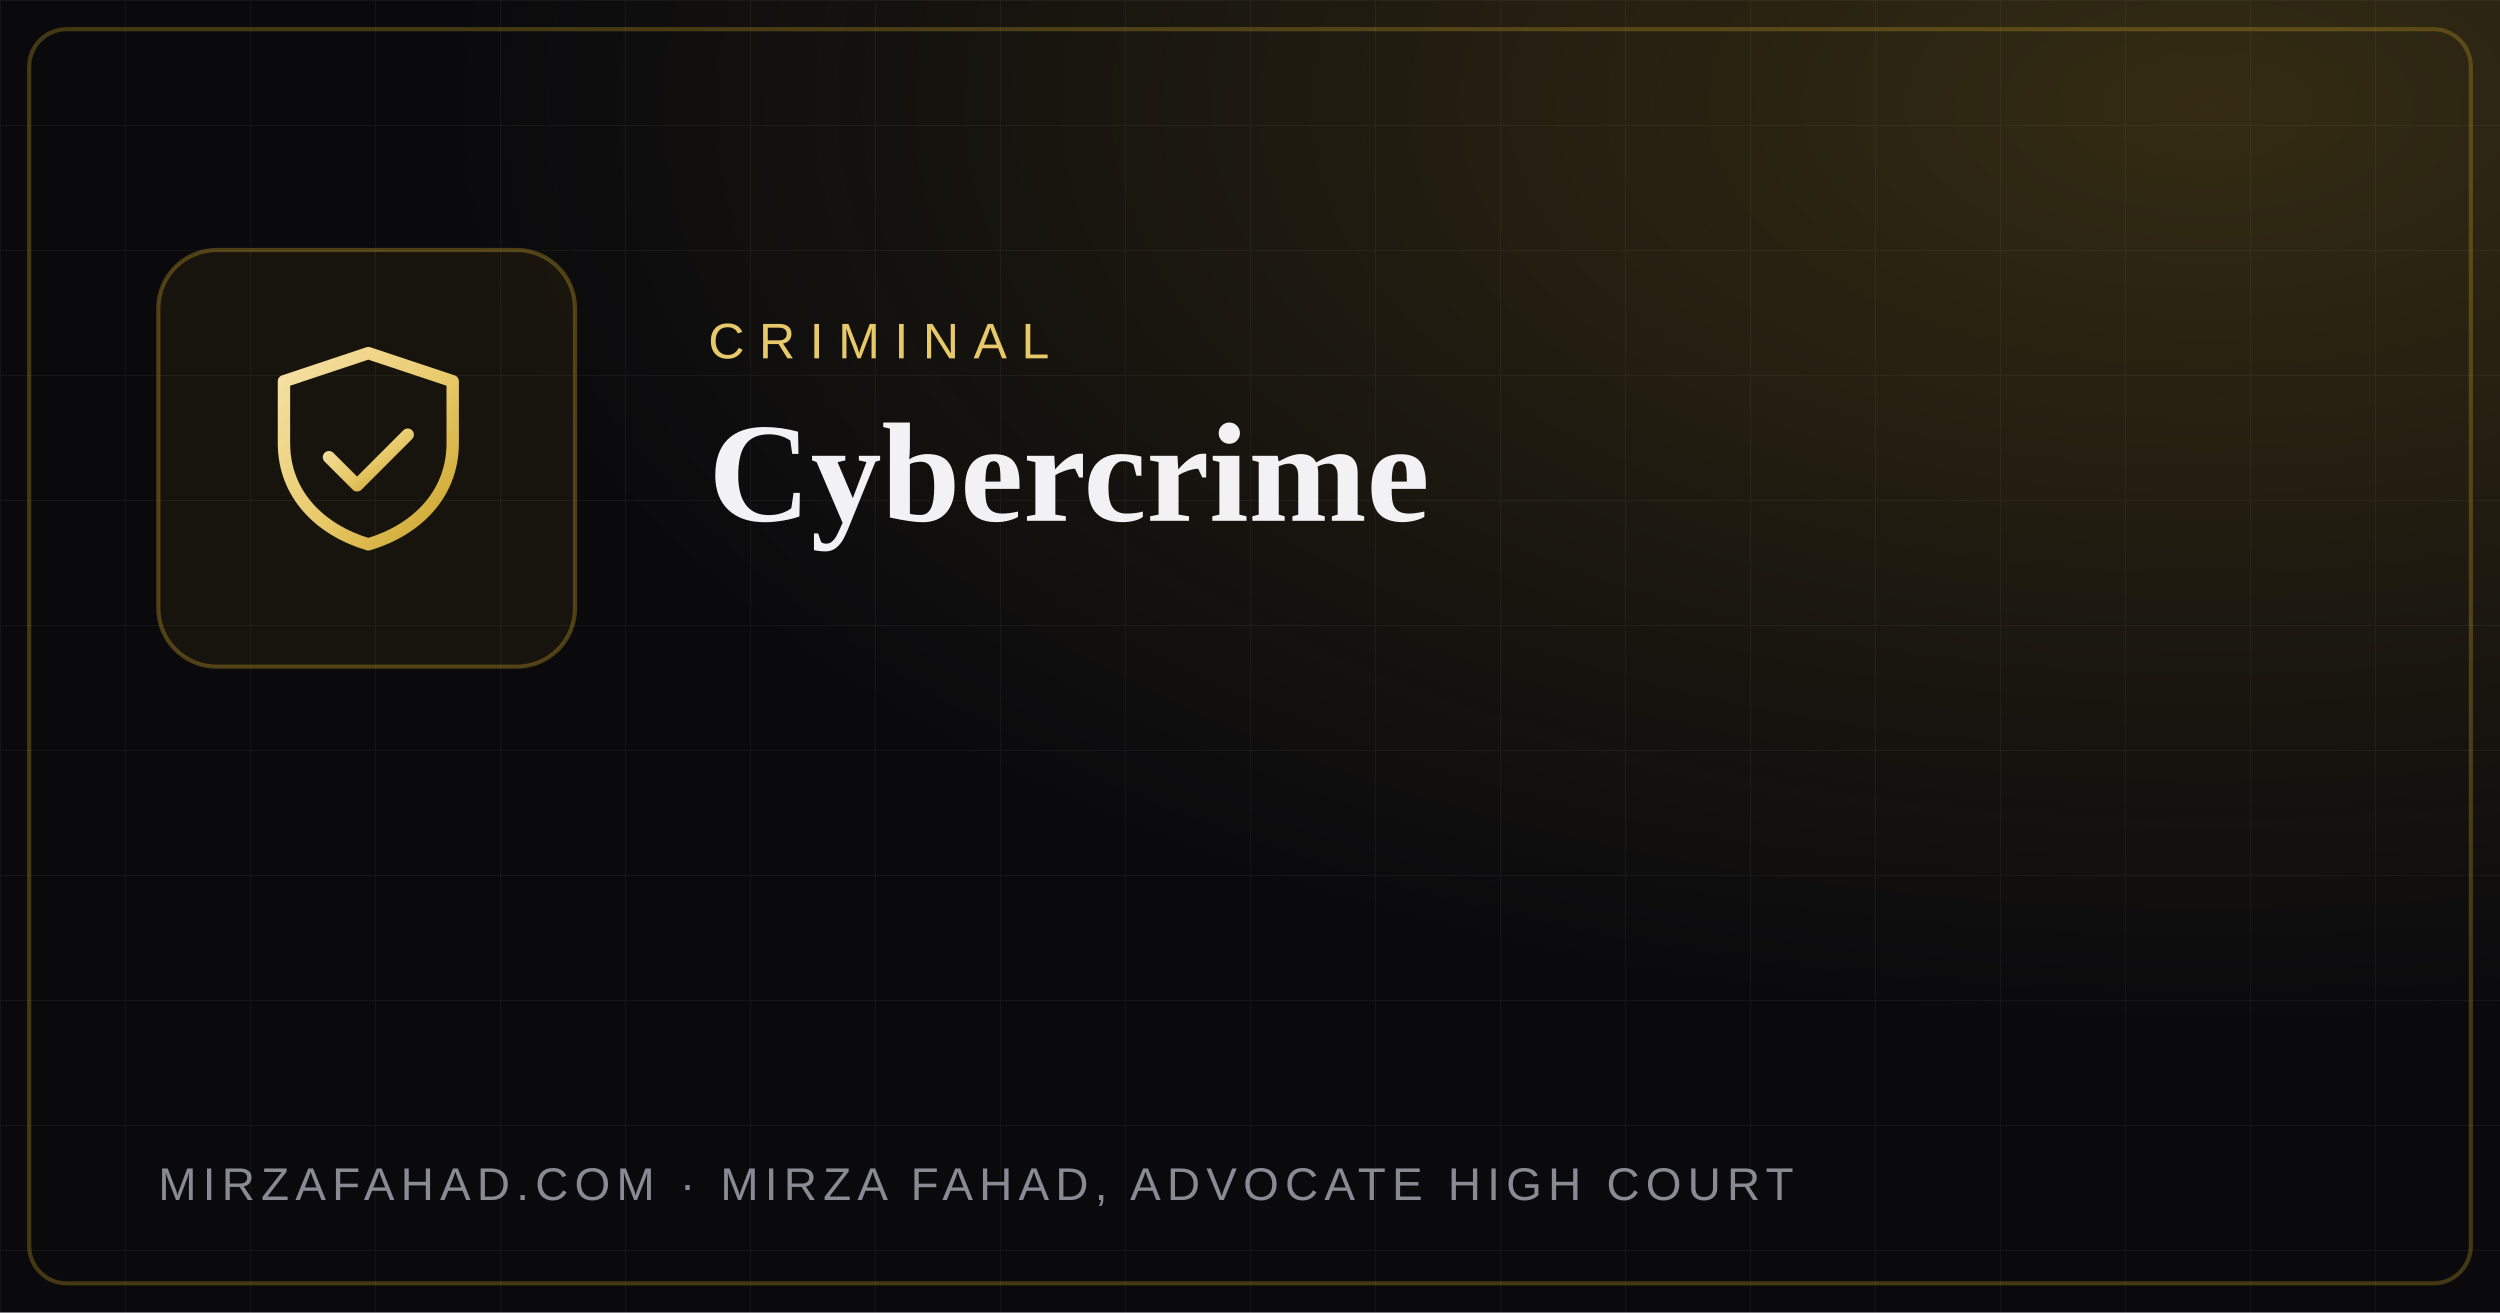
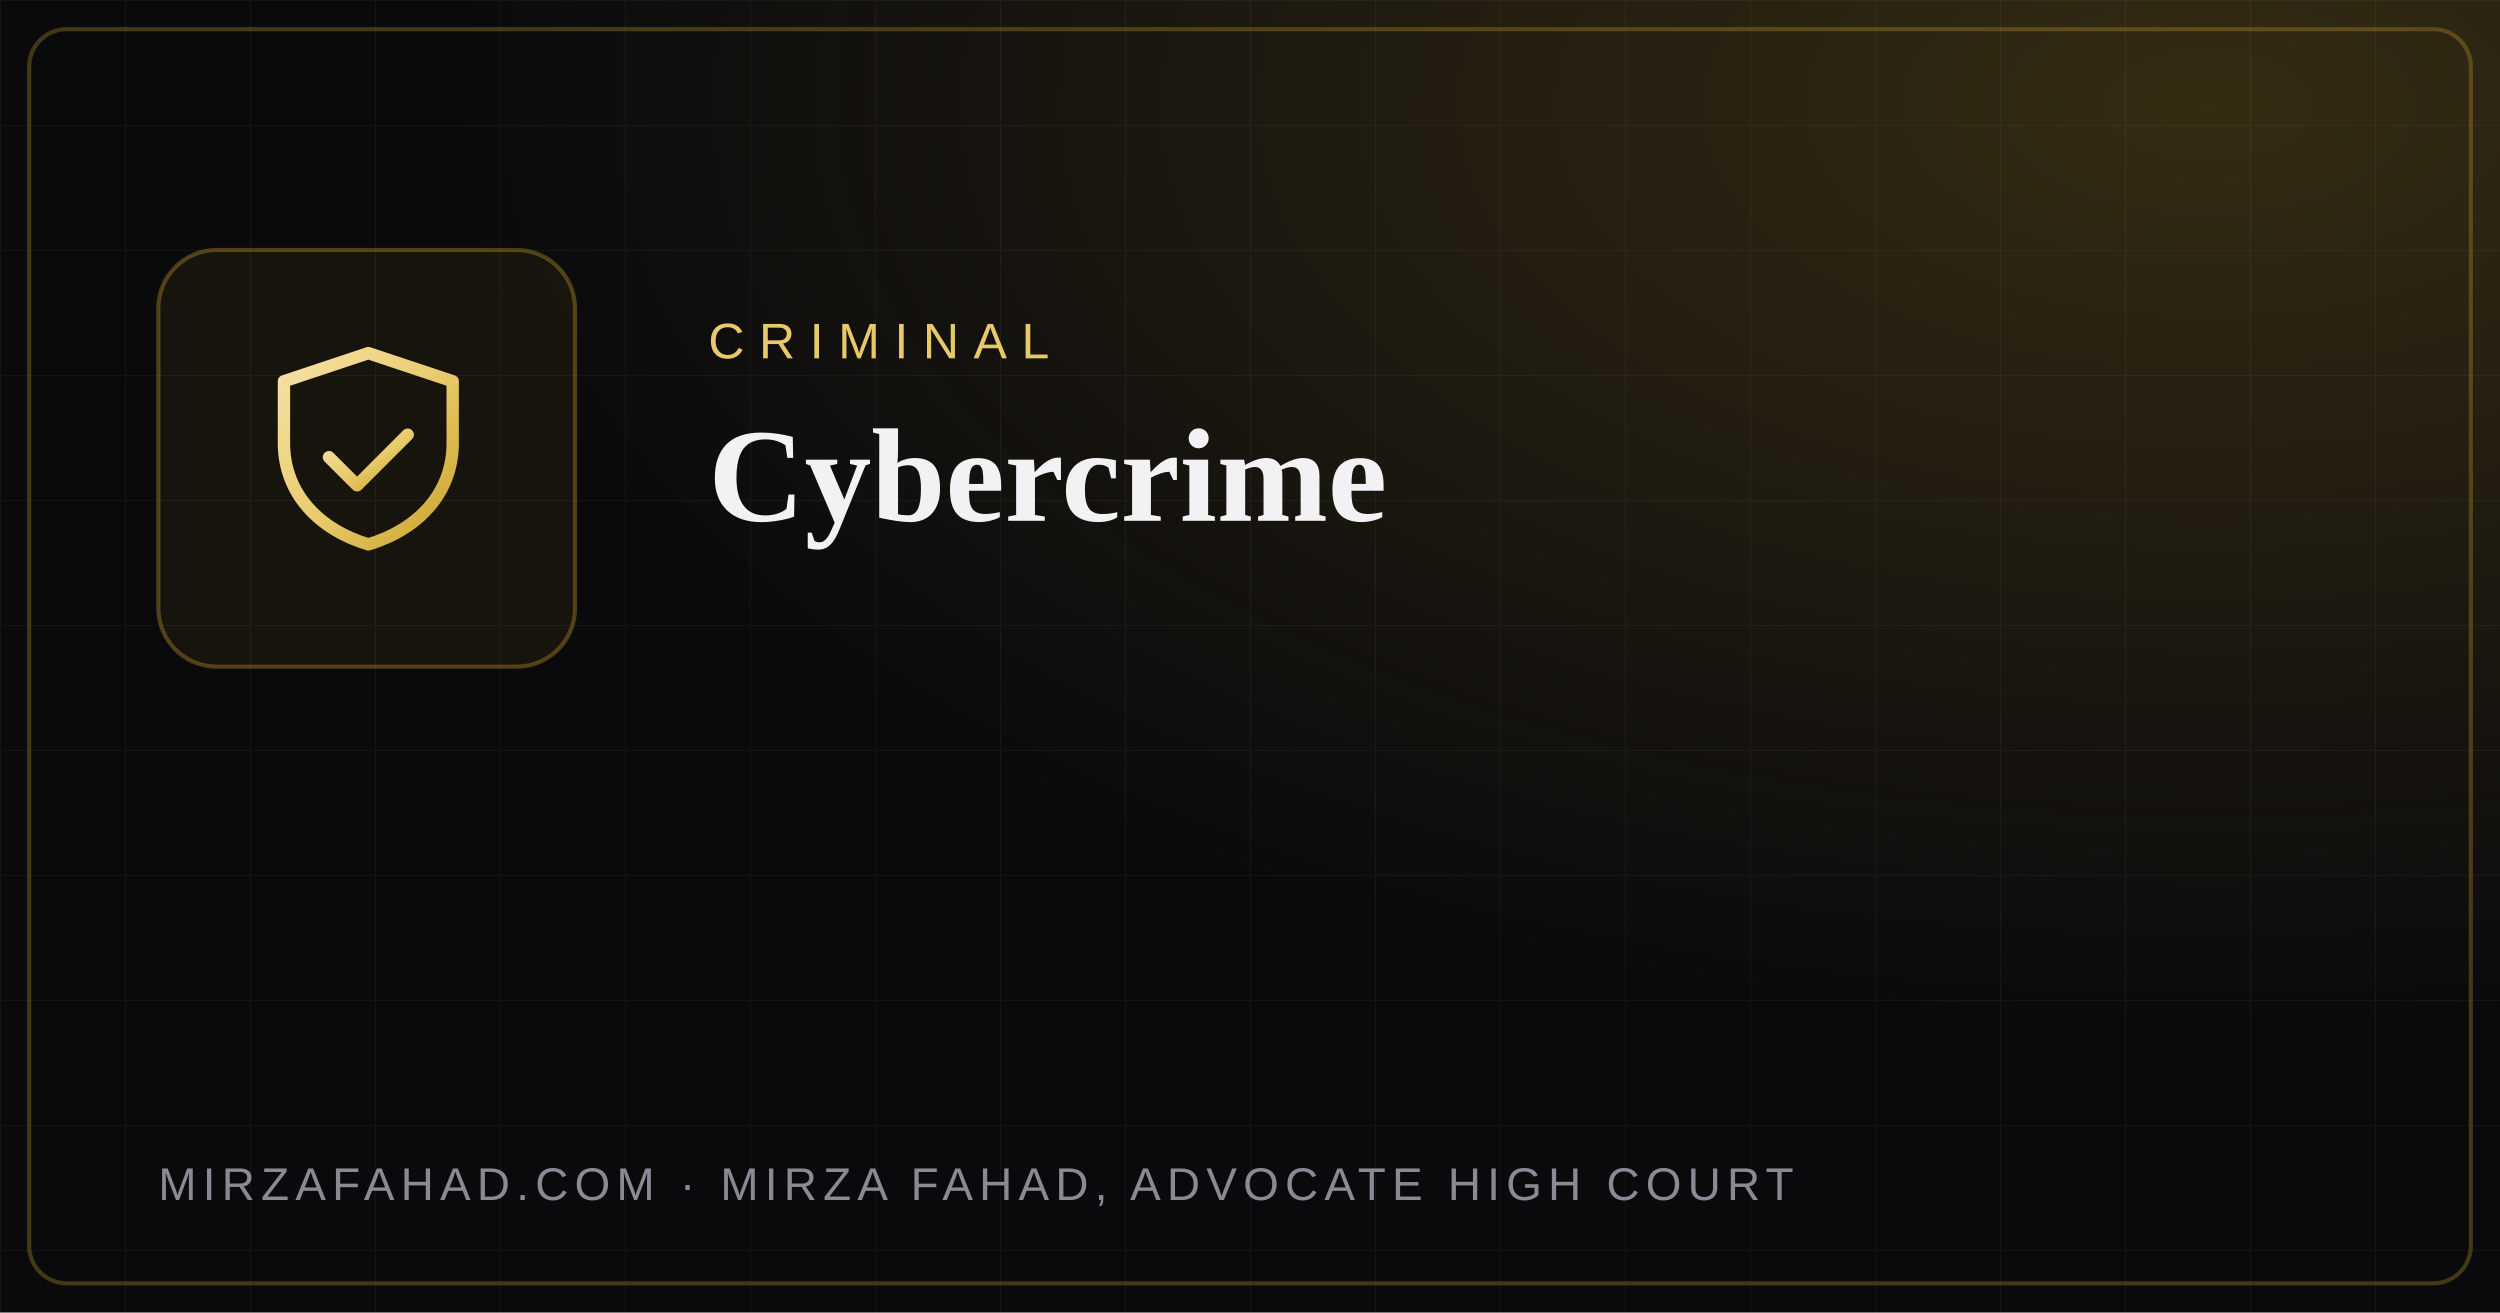
<svg xmlns="http://www.w3.org/2000/svg" viewBox="0 0 1200 630" font-family="Georgia, 'Times New Roman', serif">
  <defs>
    <linearGradient id="gold" x1="0" y1="0" x2="1" y2="1">
      <stop offset="0" stop-color="#f6e2a8" />
      <stop offset=".55" stop-color="#e8c96a" />
      <stop offset="1" stop-color="#c9a227" />
    </linearGradient>
    <radialGradient id="glow" cx="88%" cy="8%" r="70%">
      <stop offset="0" stop-color="#c9a227" stop-opacity=".22" />
      <stop offset="1" stop-color="#c9a227" stop-opacity="0" />
    </radialGradient>
    <pattern id="grid" width="60" height="60" patternUnits="userSpaceOnUse">
      <path d="M60 0H0v60" fill="none" stroke="#ffffff" stroke-opacity=".045" stroke-width="1" />
    </pattern>
  </defs>
  <rect width="1200" height="630" fill="#0a0a0d" />
  <rect width="1200" height="630" fill="url(#grid)" />
  <rect width="1200" height="630" fill="url(#glow)" />
  <rect x="14" y="14" width="1172" height="602" rx="18" fill="none" stroke="#c9a227" stroke-opacity=".3" stroke-width="2" />
  <rect x="76" y="120" width="200" height="200" rx="28" fill="#c9a227" fill-opacity=".07" stroke="#c9a227" stroke-opacity=".35" stroke-width="2" />
  <g transform="translate(112 156) scale(2.7)" fill="none" stroke="url(#gold)" stroke-width="2.2" stroke-linecap="round" stroke-linejoin="round">
    <path d="M24 5l15 5v11c0 9-6.3 15.4-15 18-8.7-2.6-15-9-15-18V10z" />
    <path d="M17 23.5l5 5 9-9" />
  </g>
  <text x="340" y="172" font-family="Verdana, Arial, sans-serif" font-size="24" letter-spacing="7" fill="#e8c96a">CRIMINAL</text>
-   <text x="340" y="250" font-size="68" font-weight="600" fill="#f2f2f4">Cybercrime</text>
+   <text x="340" y="250" font-size="64" font-weight="600" fill="#f2f2f4">Cybercrime</text>
  <path d="M76 500h140" stroke="url(#gold)" stroke-width="3" />
  <text x="76" y="576" font-family="Verdana, Arial, sans-serif" font-size="22" letter-spacing="3" fill="#8a8a95">MIRZAFAHAD.COM · MIRZA FAHAD, ADVOCATE HIGH COURT</text>
</svg>
